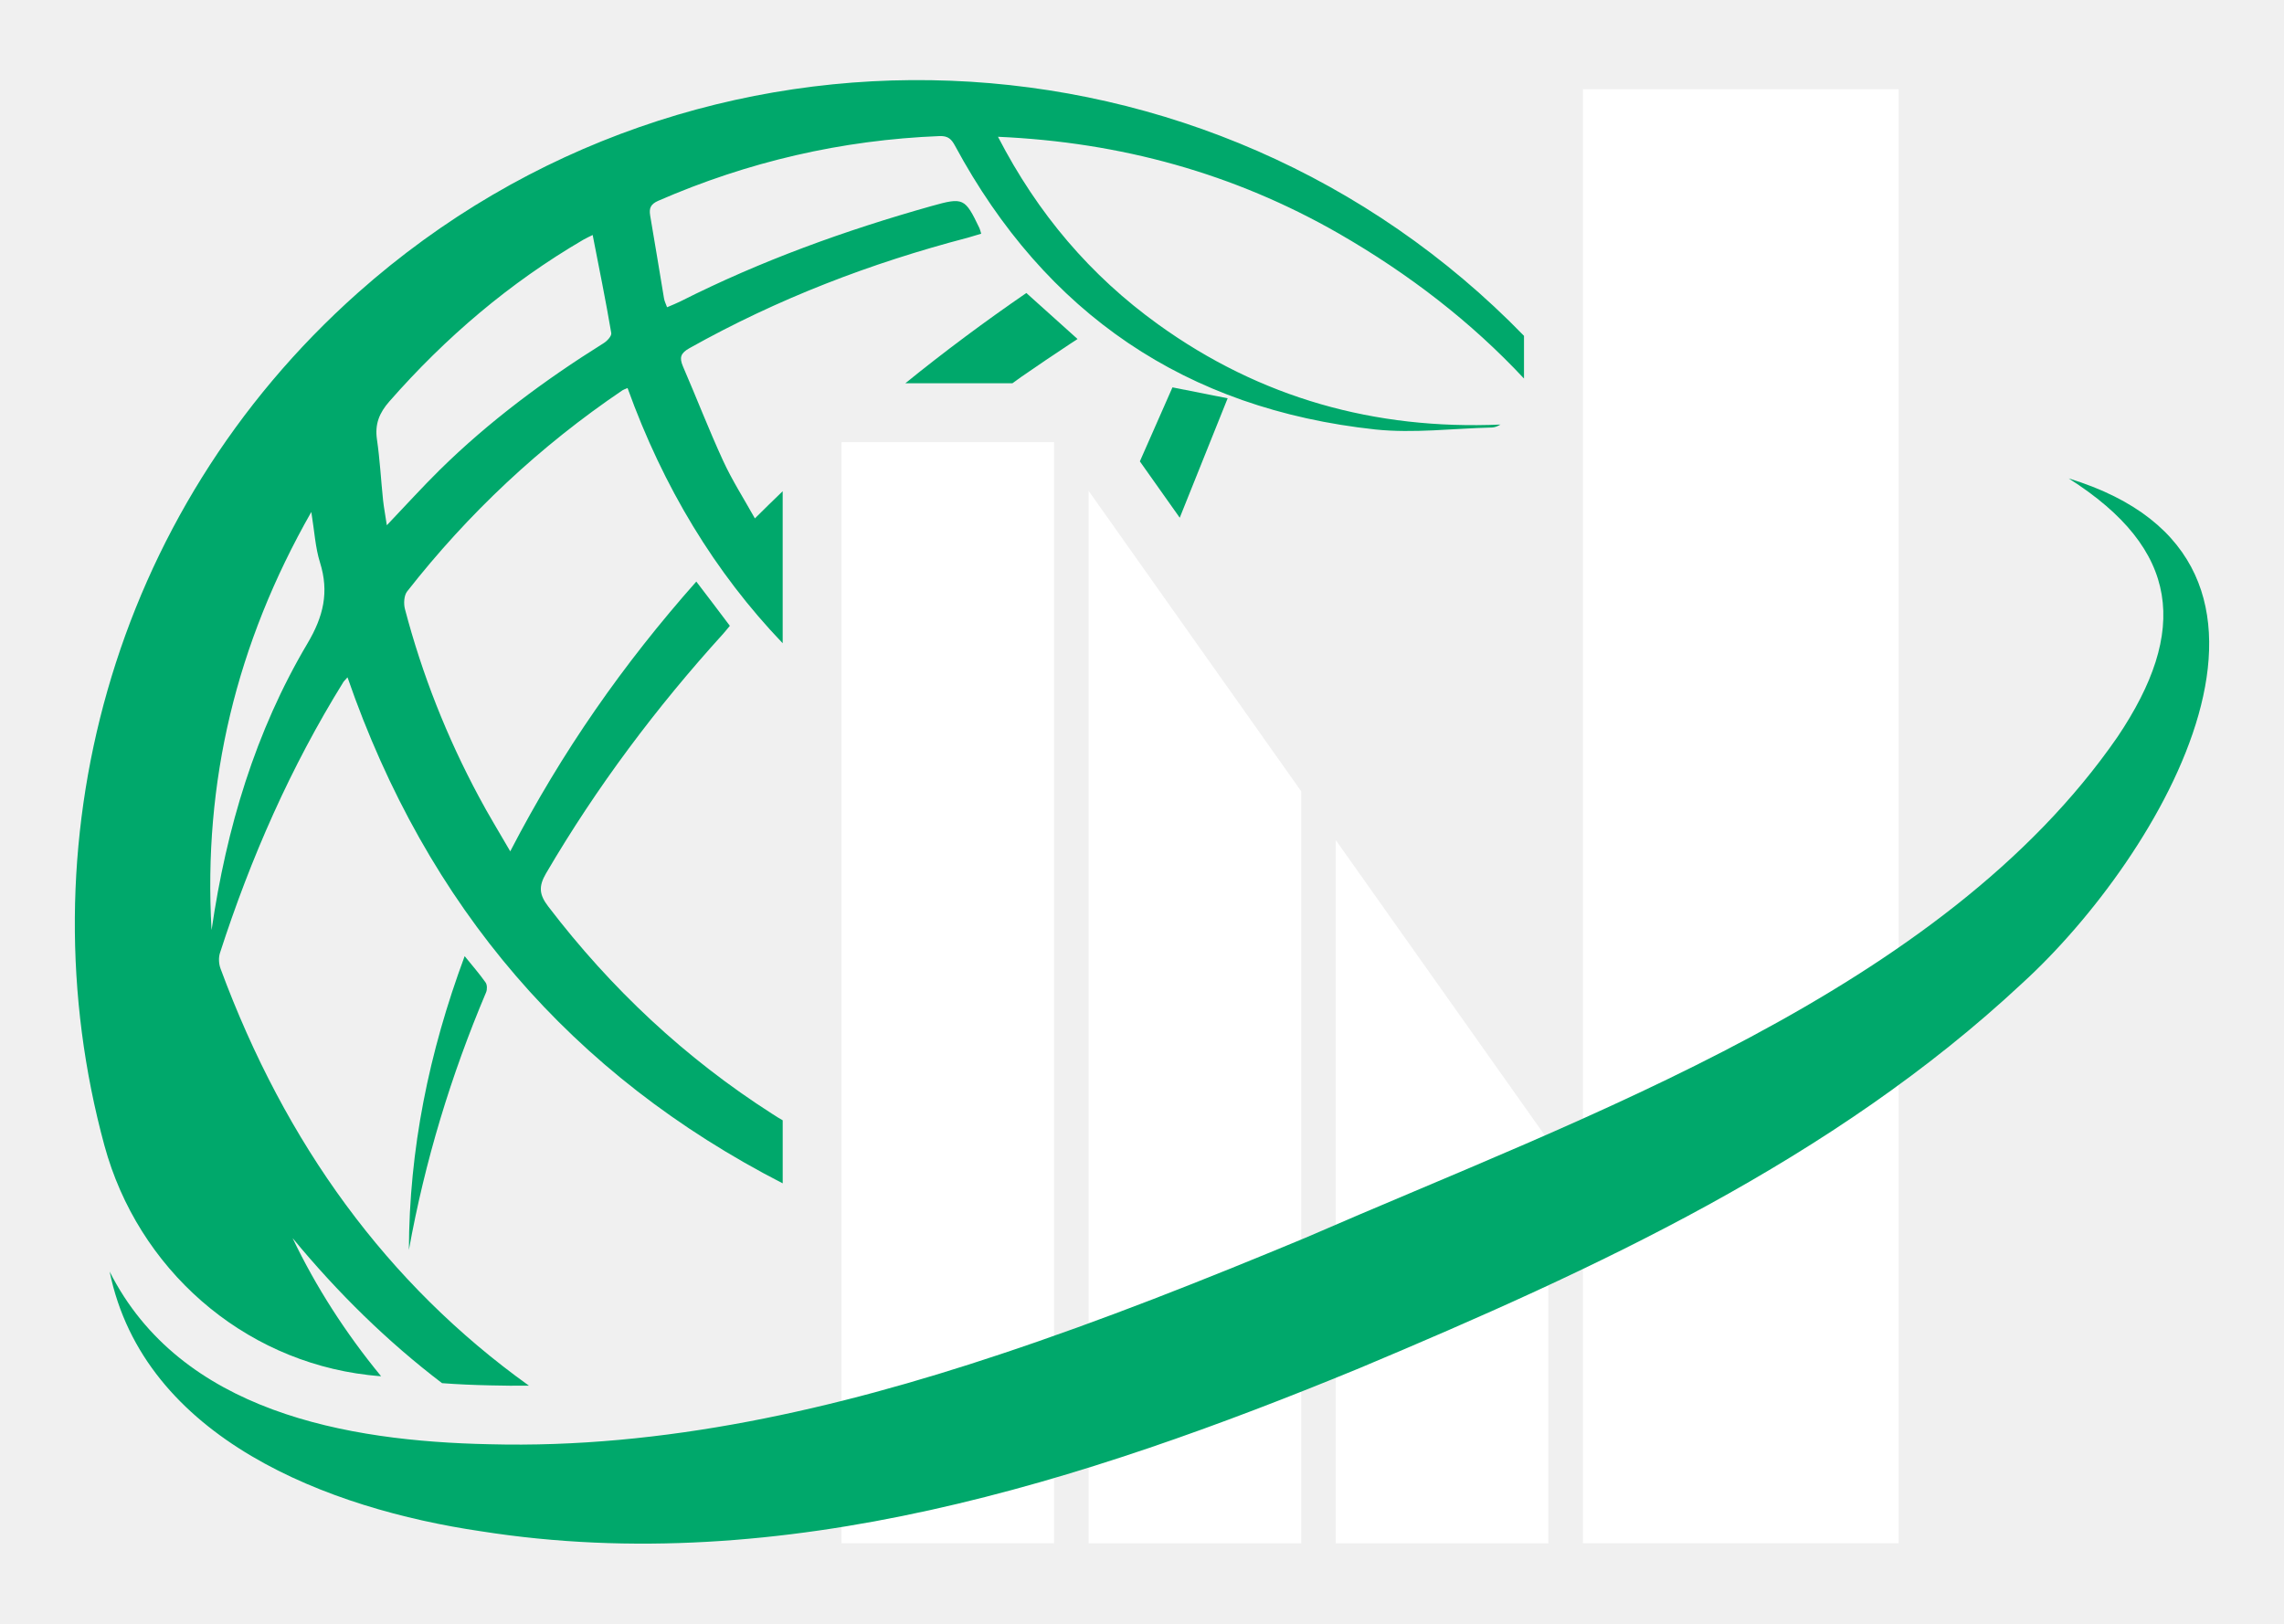
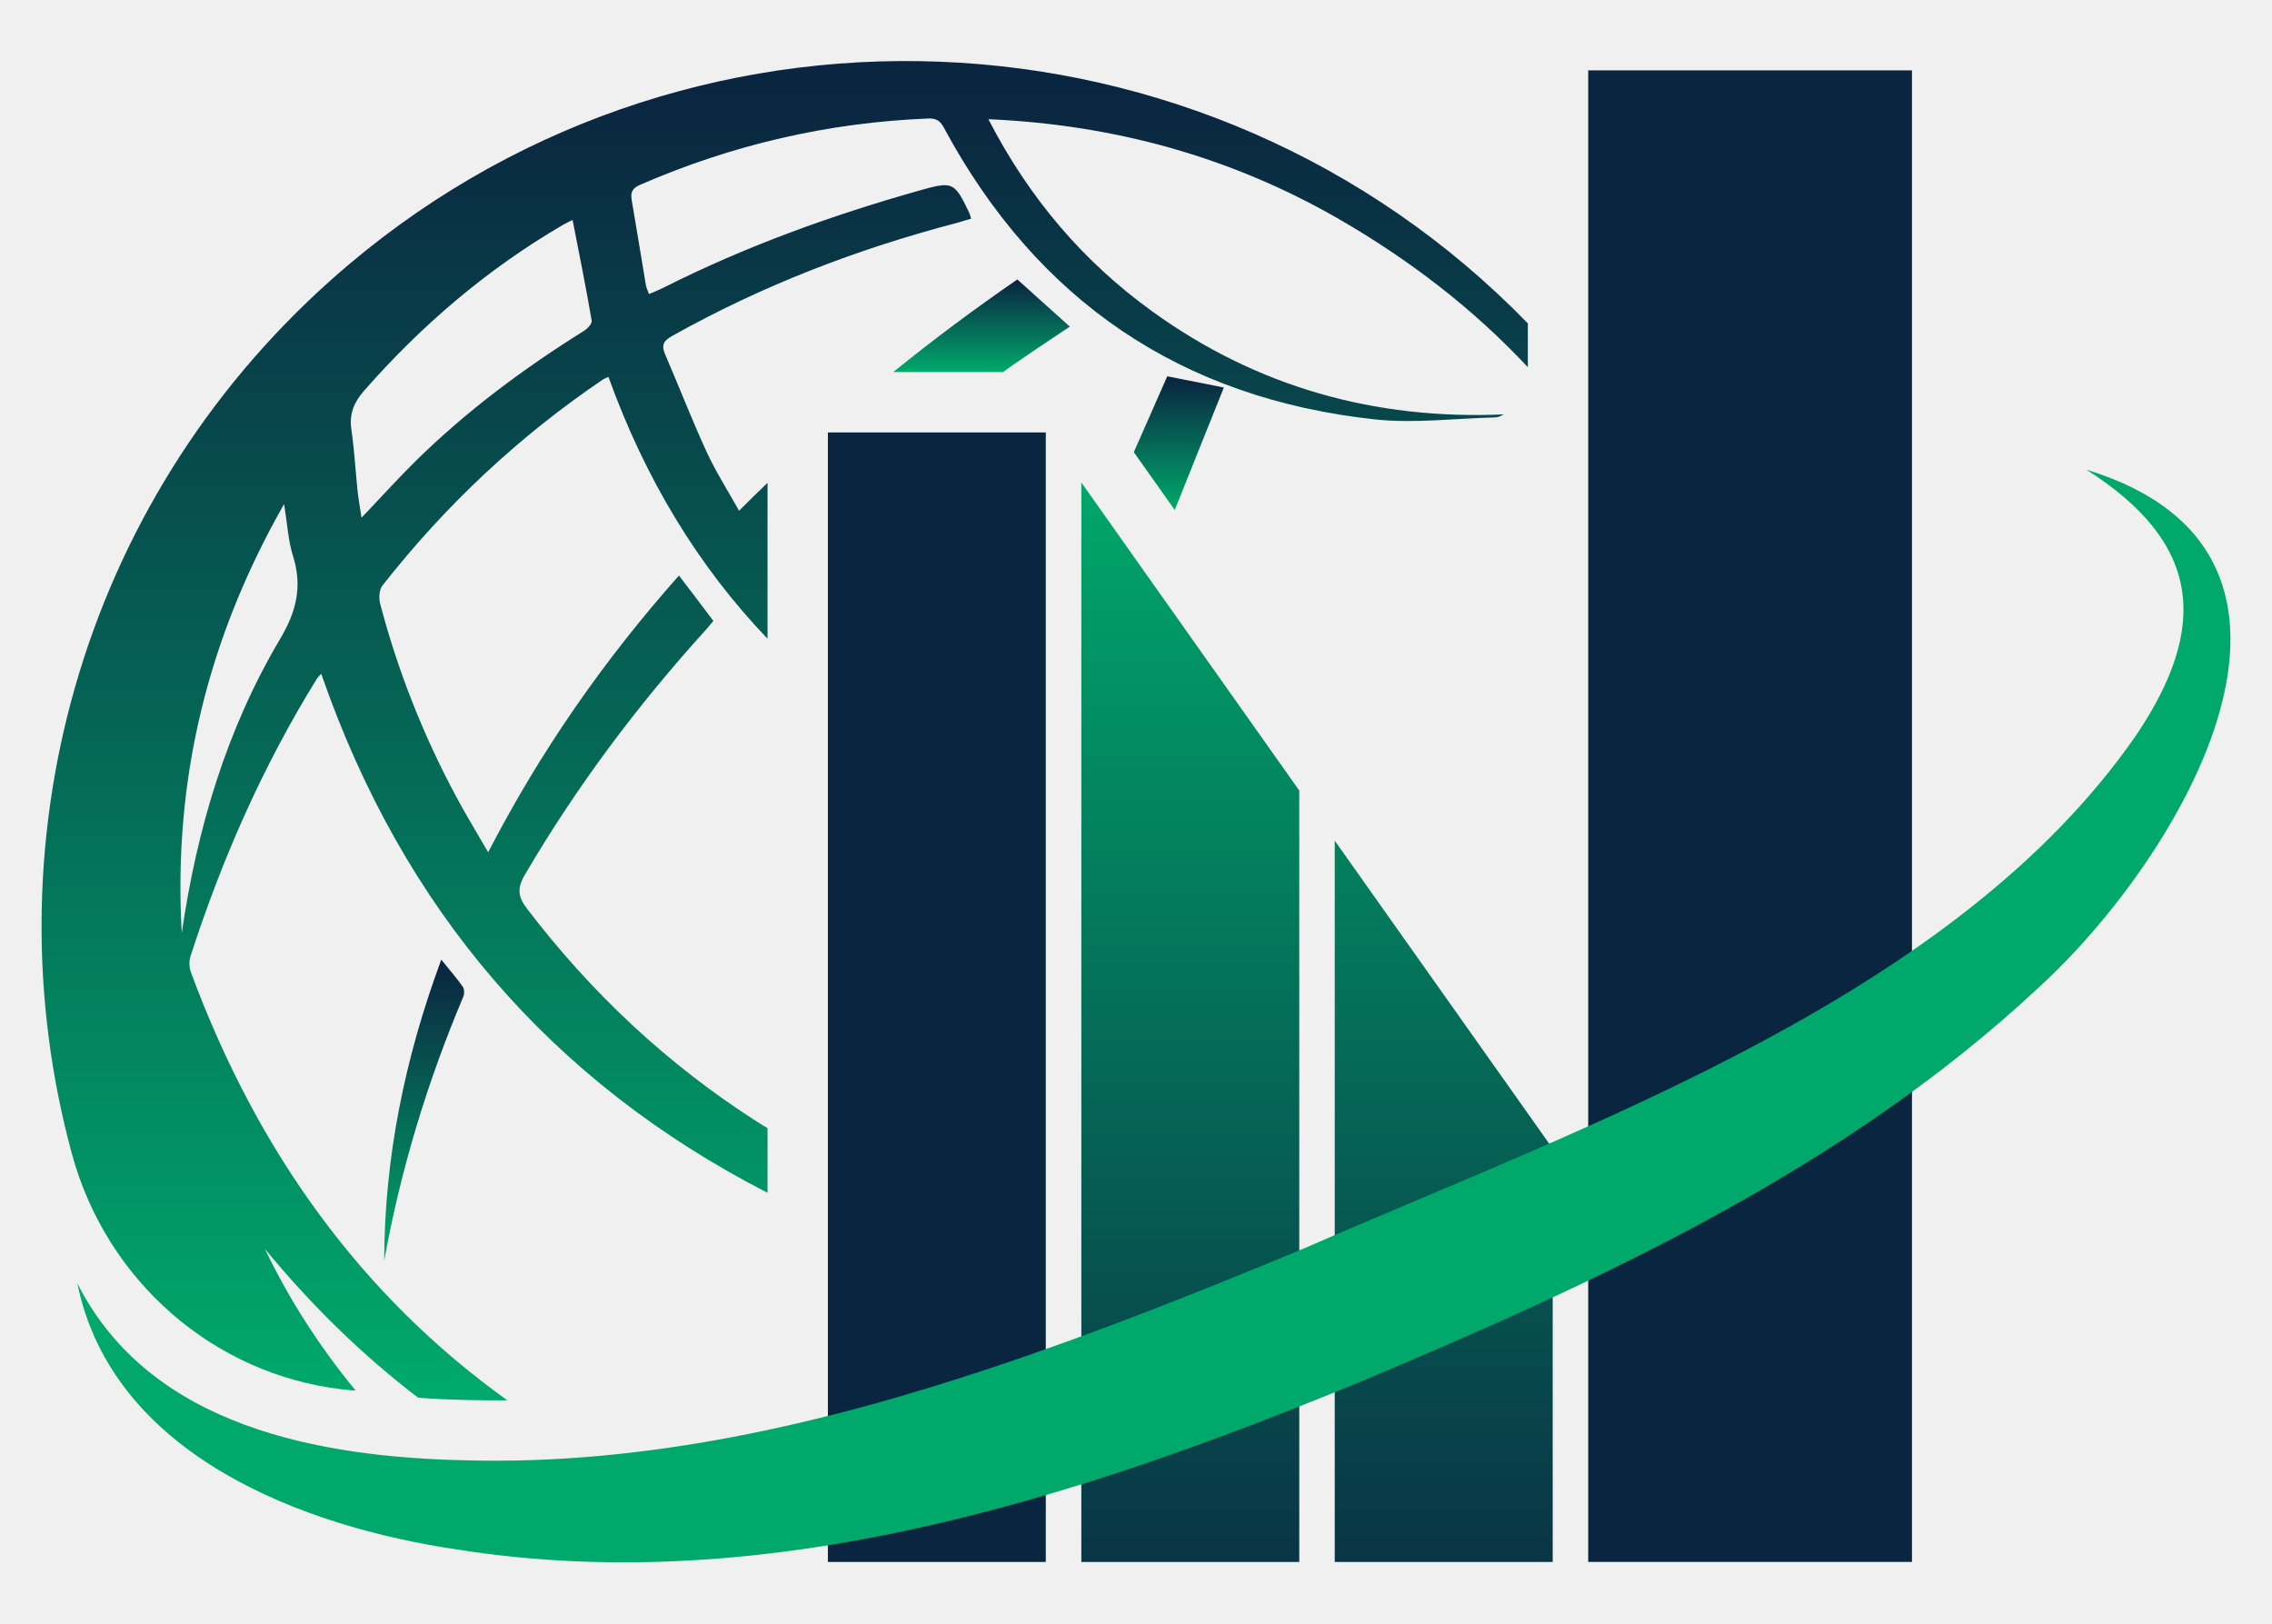
- <svg xmlns="http://www.w3.org/2000/svg" version="1.1" id="Layer_1" x="0px" y="0px" viewBox="0 0 800 568.87" style="enable-background:new 0 0 800 568.87;" xml:space="preserve">
+ <svg xmlns="http://www.w3.org/2000/svg" version="1.1" id="Layer_1" x="0px" y="0px" viewBox="0 0 800 571.62" style="enable-background:new 0 0 800 571.62;" xml:space="preserve">
  <style type="text/css">
	.st0{fill:#0A2540;}
	.st1{fill:#00A86B;}
	.st2{fill:#FFFFFF;}
	.st3{fill:url(#SVGID_1_);}
- 	.st4{fill:url(#SVGID_00000170260604233388081740000001996477540485675170_);}
- 	.st5{fill:url(#SVGID_00000179603557925000788660000003673184291392843955_);}
- 	.st6{fill:url(#SVGID_00000117639841344445067590000004455772294061738161_);}
- 	.st7{fill:url(#SVGID_00000046329753215297062700000006791483304661684394_);}
- 	.st8{fill:url(#SVGID_00000001653801637841908600000002057086202678441371_);}
+ 	.st4{fill:url(#SVGID_00000139282109638463834210000005312281663302250940_);}
+ 	.st5{fill:url(#SVGID_00000070809917258689528330000016478971289047741616_);}
+ 	.st6{fill:url(#SVGID_00000101075090235625952390000004657999163553472693_);}
+ 	.st7{fill:url(#SVGID_00000006677039056261588570000000606849406148433796_);}
+ 	.st8{fill:url(#SVGID_00000124149434659944574870000017572368245056163752_);}
+ 	.st9{fill:url(#SVGID_00000053537098418849554140000015761645953070446257_);}
+ 	.st10{fill:url(#SVGID_00000029759474982858912510000010224232878104548761_);}
+ 	.st11{fill:url(#SVGID_00000085970271735708153090000005472761772551646636_);}
+ 	.st12{fill:url(#SVGID_00000051380349263221962860000014073471242425532047_);}
+ 	.st13{fill:url(#SVGID_00000078034219053097764400000010278490233247577733_);}
+ 	.st14{fill:url(#SVGID_00000100382931016899795990000000521877408668782518_);}
</style>
  <g>
-     <rect x="554.44" y="31.25" class="st2" width="110.58" height="509.43" />
-     <rect x="294.77" y="154.9" class="st2" width="74.43" height="385.77" />
-     <polygon class="st2" points="455.76,277.22 455.76,540.69 381.32,540.69 381.32,171.99 406.14,207.07  " />
-     <polygon class="st2" points="542.32,399.51 542.32,540.69 467.88,540.69 467.88,294.33  " />
-     <path class="st1" d="M724.57,167.61c94.81,28.95,31.9,132.93-16.22,176.82c-66.38,62.03-149.65,100.22-232.18,134.9   c-96.61,39.75-201.89,73.82-307.73,57.14c-53.09-7.8-118.03-32.25-130.04-90.99c24.83,49.22,83.09,59.45,132.94,60.5   c60.92,1.62,121.29-12.27,178.83-31.46c36.32-12.06,71.68-26.15,107.1-40.88c98.31-42.83,222.81-86.32,284.43-175.49   C766.56,221.13,763.78,192.5,724.57,167.61L724.57,167.61z" />
+     <rect x="559.23" y="24.78" class="st0" width="114" height="525.2" />
+     <rect x="291.51" y="152.27" class="st0" width="76.73" height="397.72" />
+     <linearGradient id="SVGID_1_" gradientUnits="userSpaceOnUse" x1="419.119" y1="165.097" x2="419.119" y2="600.059">
+       <stop offset="0" style="stop-color:#00A86B" />
+       <stop offset="1" style="stop-color:#0A2540" />
+     </linearGradient>
+     <polygon class="st3" points="457.49,278.37 457.49,550 380.75,550 380.75,169.88 406.33,206.05  " />
+     <linearGradient id="SVGID_00000180336880565736792520000000201236645494182828_" gradientUnits="userSpaceOnUse" x1="508.358" y1="165.097" x2="508.358" y2="600.059">
+       <stop offset="0" style="stop-color:#00A86B" />
+       <stop offset="1" style="stop-color:#0A2540" />
+     </linearGradient>
+     <polygon style="fill:url(#SVGID_00000180336880565736792520000000201236645494182828_);" points="546.73,404.45 546.73,550    469.98,550 469.98,296.01  " />
+     <path class="st1" d="M734.62,165.37c97.74,29.85,32.89,137.05-16.72,182.3c-68.43,63.95-154.29,103.32-239.37,139.07   c-99.61,40.98-208.14,76.11-317.25,58.91c-54.74-8.04-121.68-33.25-134.07-93.81c25.6,50.74,85.66,61.29,137.05,62.37   c62.81,1.68,125.05-12.65,184.37-32.43c37.44-12.43,73.89-26.96,110.42-42.15c101.35-44.16,229.71-88.99,293.24-180.92   C777.91,220.54,775.04,191.03,734.62,165.37L734.62,165.37z" />
    <g>
-       <path class="st1" d="M399.25,161.64l13.97,19.74c5.56-13.89,11.17-27.86,16.78-41.84c-6.59-1.32-12.45-2.47-19.33-3.83    C406.88,144.33,403.05,152.99,399.25,161.64z" />
-       <path class="st1" d="M125.4,102.54C38.25,180.02,8.17,296.96,36.58,401.34c11.73,43.1,48.09,75.26,92.45,80.4    c2.82,0.33,4.45,0.41,4.45,0.41c-12.45-15.13-22.88-31.41-31-48.39c15.91,19.29,33.3,36.31,52.35,50.82    c5.4,0.41,11.09,0.66,16.94,0.78c4.62,0.12,9.07,0.15,13.47,0.1c0-0.01,0,0,0-0.02c-49.67-35.61-85.28-84.66-107.99-146.08    c-0.62-1.65-0.74-3.83-0.21-5.48c10.76-33.3,24.77-65.17,43.28-95.01c0.25-0.37,0.62-0.66,1.4-1.57    c27.86,80.5,78.69,139.4,152.43,177.28v-22.09c-1.24-0.7-2.43-1.44-3.63-2.23c-30.5-19.5-56.51-43.9-78.48-72.67    c-3.13-4.08-3.5-6.97-0.78-11.62c17.68-30.21,38.58-58.08,62.07-83.96c0.74-0.82,1.4-1.69,2.31-2.76    c-3.83-5.11-7.63-10.1-11.75-15.5c-25.51,28.77-47.15,59.68-65.17,94.51c-4-6.92-7.71-12.94-11.01-19.17    c-11.21-20.9-19.87-42.83-25.88-65.74c-0.49-1.85-0.33-4.7,0.74-6.1c21.47-27.41,46.58-50.99,75.47-70.52    c0.37-0.25,0.82-0.37,1.77-0.78c12.53,34.79,30.63,64.63,54.33,89.4v-53.25c-3.26,3.13-6.51,6.31-9.73,9.52    c-4-7.13-8-13.4-11.09-20.11c-5.03-10.92-9.36-22.18-14.14-33.22c-1.28-3.05-0.78-4.58,2.31-6.31    c30.79-17.27,63.39-29.8,97.48-38.7c1.48-0.41,2.97-0.91,4.7-1.4c-0.25-0.87-0.37-1.44-0.62-1.98    c-5.07-10.59-5.61-10.84-16.78-7.71c-30.3,8.53-59.77,19.17-87.92,33.39c-1.4,0.7-2.89,1.28-4.7,2.06    c-0.41-1.15-0.91-2.1-1.07-3.09c-1.65-9.69-3.17-19.41-4.86-29.1c-0.41-2.56,0.21-3.92,2.76-5.07    c31.49-13.73,64.34-21.35,98.68-22.71c2.97-0.08,4.12,1.11,5.36,3.42c31.74,58.82,80.87,92.25,147.27,99.38    c13.44,1.4,27.2-0.37,40.85-0.7c0.99-0.04,1.94-0.45,2.93-1.03c-44.02,1.9-84.17-9.32-119.95-35.12    c-23.66-17.06-42.13-38.7-56.06-65.7c43.03,1.9,82.64,12.86,119.2,33.8c24.94,14.34,46.7,31.24,65.04,50.9v-14.96    C424.36,4.97,244.03-2.94,125.4,102.54z M107.68,225.45c-18.28,30.85-28.39,64.79-33.55,100.24c-0.11-0.01,0.07,0-0.04,0    c-2.93-51.73,8.61-100.08,34.95-146.32c1.11,6.8,1.4,12.49,3.05,17.72C115.34,207.48,113.28,216.01,107.68,225.45z M211.38,120.26    c-20.61,12.9-40.06,27.33-57.42,44.43c-6.06,5.98-11.79,12.32-18.47,19.33c-0.49-3.42-1.03-6.1-1.32-8.82    c-0.74-7.09-1.11-14.22-2.14-21.27c-0.78-5.32,0.82-9.27,4.33-13.27c19.7-22.46,42.13-41.59,67.97-56.68    c1.07-0.62,2.18-1.11,3.26-1.65c2.27,11.66,4.58,22.96,6.51,34.33C214.31,117.7,212.62,119.52,211.38,120.26z" />
-       <path class="st1" d="M317.11,134.27h37.51c2.02-1.48,4.04-2.93,6.1-4.29c3.72-2.58,7.47-5.1,11.25-7.6    c1.79-1.24,3.62-2.4,5.45-3.61c-6.06-5.48-11.79-10.59-17.93-16.12C344.97,112.63,330.83,123.14,317.11,134.27z" />
-       <path class="st1" d="M143.22,437.91c5.61-31.13,14.73-61.16,27.04-90.25c0.41-0.98,0.4-2.63-0.17-3.44    c-2.11-3-4.54-5.78-7.34-9.24C150.19,368.82,143.33,402.71,143.22,437.91z" />
+       <linearGradient id="SVGID_00000085228688441744243690000013711415672088382139_" gradientUnits="userSpaceOnUse" x1="415.082" y1="179.057" x2="415.082" y2="133.377">
+         <stop offset="0" style="stop-color:#00A86B" />
+         <stop offset="1" style="stop-color:#0A2540" />
+       </linearGradient>
+       <path style="fill:url(#SVGID_00000085228688441744243690000013711415672088382139_);" d="M399.23,159.22l14.41,20.36    c5.74-14.32,11.52-28.73,17.3-43.13c-6.8-1.36-12.83-2.55-19.93-3.95C407.09,141.37,403.14,150.29,399.23,159.22z" />
+       <linearGradient id="SVGID_00000113337900060462248390000000968363329319034807_" gradientUnits="userSpaceOnUse" x1="276.305" y1="487.948" x2="276.305" y2="30.414">
+         <stop offset="0" style="stop-color:#00A86B" />
+         <stop offset="1" style="stop-color:#0A2540" />
+       </linearGradient>
+       <path style="fill:url(#SVGID_00000113337900060462248390000000968363329319034807_);" d="M116.9,98.28    C27.05,178.16-3.97,298.72,25.33,406.34c12.09,44.43,49.57,77.59,95.31,82.89c2.91,0.34,4.59,0.42,4.59,0.42    c-12.83-15.6-23.58-32.38-31.96-49.89c16.4,19.89,34.34,37.44,53.97,52.4c5.57,0.42,11.43,0.68,17.47,0.81    c4.77,0.12,9.35,0.16,13.89,0.1c0-0.01,0,0,0-0.02c-51.21-36.72-87.92-87.28-111.34-150.6c-0.64-1.7-0.76-3.95-0.21-5.65    c11.09-34.34,25.54-67.18,44.62-97.95c0.25-0.38,0.64-0.68,1.44-1.61c28.73,82.99,81.12,143.72,157.15,182.77v-22.78    c-1.27-0.72-2.51-1.49-3.74-2.29c-31.45-20.1-58.26-45.26-80.91-74.92c-3.23-4.21-3.61-7.18-0.81-11.98    c18.23-31.15,39.77-59.87,64-86.56c0.76-0.85,1.44-1.74,2.38-2.85c-3.95-5.27-7.86-10.41-12.11-15.98    c-26.3,29.66-48.61,61.53-67.18,97.44c-4.12-7.14-7.95-13.34-11.35-19.76c-11.56-21.54-20.48-44.15-26.69-67.78    c-0.51-1.91-0.34-4.84,0.76-6.29c22.14-28.26,48.02-52.57,77.81-72.71c0.38-0.25,0.85-0.38,1.83-0.81    c12.92,35.87,31.57,66.63,56.01,92.17v-54.9c-3.36,3.23-6.71,6.5-10.03,9.82c-4.12-7.35-8.24-13.81-11.43-20.74    c-5.18-11.26-9.65-22.86-14.58-34.25c-1.32-3.14-0.81-4.72,2.38-6.5c31.74-17.81,65.36-30.72,100.5-39.9    c1.53-0.43,3.06-0.94,4.84-1.44c-0.25-0.89-0.38-1.49-0.64-2.04c-5.23-10.92-5.78-11.18-17.3-7.95    c-31.23,8.8-61.62,19.76-90.64,34.42c-1.44,0.72-2.97,1.32-4.84,2.12c-0.42-1.19-0.93-2.17-1.1-3.19c-1.7-9.99-3.27-20.02-5.01-30    c-0.42-2.63,0.21-4.04,2.85-5.23c32.47-14.15,66.33-22.01,101.73-23.41c3.06-0.09,4.25,1.15,5.52,3.53    c32.72,60.64,83.37,95.1,151.83,102.45c13.85,1.44,28.05-0.38,42.11-0.72c1.02-0.04,2-0.47,3.02-1.06    c-45.38,1.95-86.77-9.6-123.66-36.21c-24.39-17.59-43.43-39.9-57.79-67.74c44.36,1.95,85.2,13.26,122.89,34.85    c25.71,14.79,48.15,32.21,67.06,52.48v-15.43C425.11-2.31,239.2-10.47,116.9,98.28z M98.62,225    c-18.85,31.81-29.27,66.79-34.59,103.35c-0.12-0.01,0.07,0-0.04,0c-3.02-53.33,8.88-103.18,36.04-150.85    c1.15,7.01,1.44,12.88,3.14,18.27C106.53,206.47,104.4,215.27,98.62,225z M205.54,116.55c-21.25,13.3-41.3,28.17-59.2,45.81    c-6.25,6.16-12.15,12.71-19.04,19.93c-0.51-3.53-1.06-6.29-1.36-9.09c-0.77-7.31-1.15-14.66-2.21-21.93    c-0.81-5.48,0.85-9.56,4.46-13.68c20.31-23.16,43.43-42.88,70.07-58.43c1.1-0.64,2.25-1.15,3.36-1.7    c2.34,12.03,4.72,23.67,6.71,35.4C208.56,113.92,206.82,115.79,205.54,116.55z" />
+       <linearGradient id="SVGID_00000145048665636718829950000017923706967409589944_" gradientUnits="userSpaceOnUse" x1="345.624" y1="130.643" x2="345.624" y2="99.022">
+         <stop offset="0" style="stop-color:#00A86B" />
+         <stop offset="1" style="stop-color:#0A2540" />
+       </linearGradient>
+       <path style="fill:url(#SVGID_00000145048665636718829950000017923706967409589944_);" d="M314.54,131h38.67    c2.08-1.53,4.16-3.02,6.29-4.42c3.84-2.66,7.71-5.26,11.6-7.84c1.85-1.27,3.73-2.48,5.61-3.72c-6.25-5.65-12.15-10.92-18.49-16.62    C343.27,108.69,328.69,119.53,314.54,131z" />
+       <linearGradient id="SVGID_00000113313455336697035550000007491364404794014390_" gradientUnits="userSpaceOnUse" x1="149.348" y1="442.876" x2="149.348" y2="339.924">
+         <stop offset="0" style="stop-color:#00A86B" />
+         <stop offset="1" style="stop-color:#0A2540" />
+       </linearGradient>
+       <path style="fill:url(#SVGID_00000113313455336697035550000007491364404794014390_);" d="M135.26,444.03    c5.78-32.1,15.19-63.06,27.87-93.05c0.43-1.01,0.41-2.71-0.18-3.54c-2.18-3.09-4.69-5.96-7.57-9.53    C142.45,372.81,135.38,407.75,135.26,444.03z" />
    </g>
  </g>
</svg>
